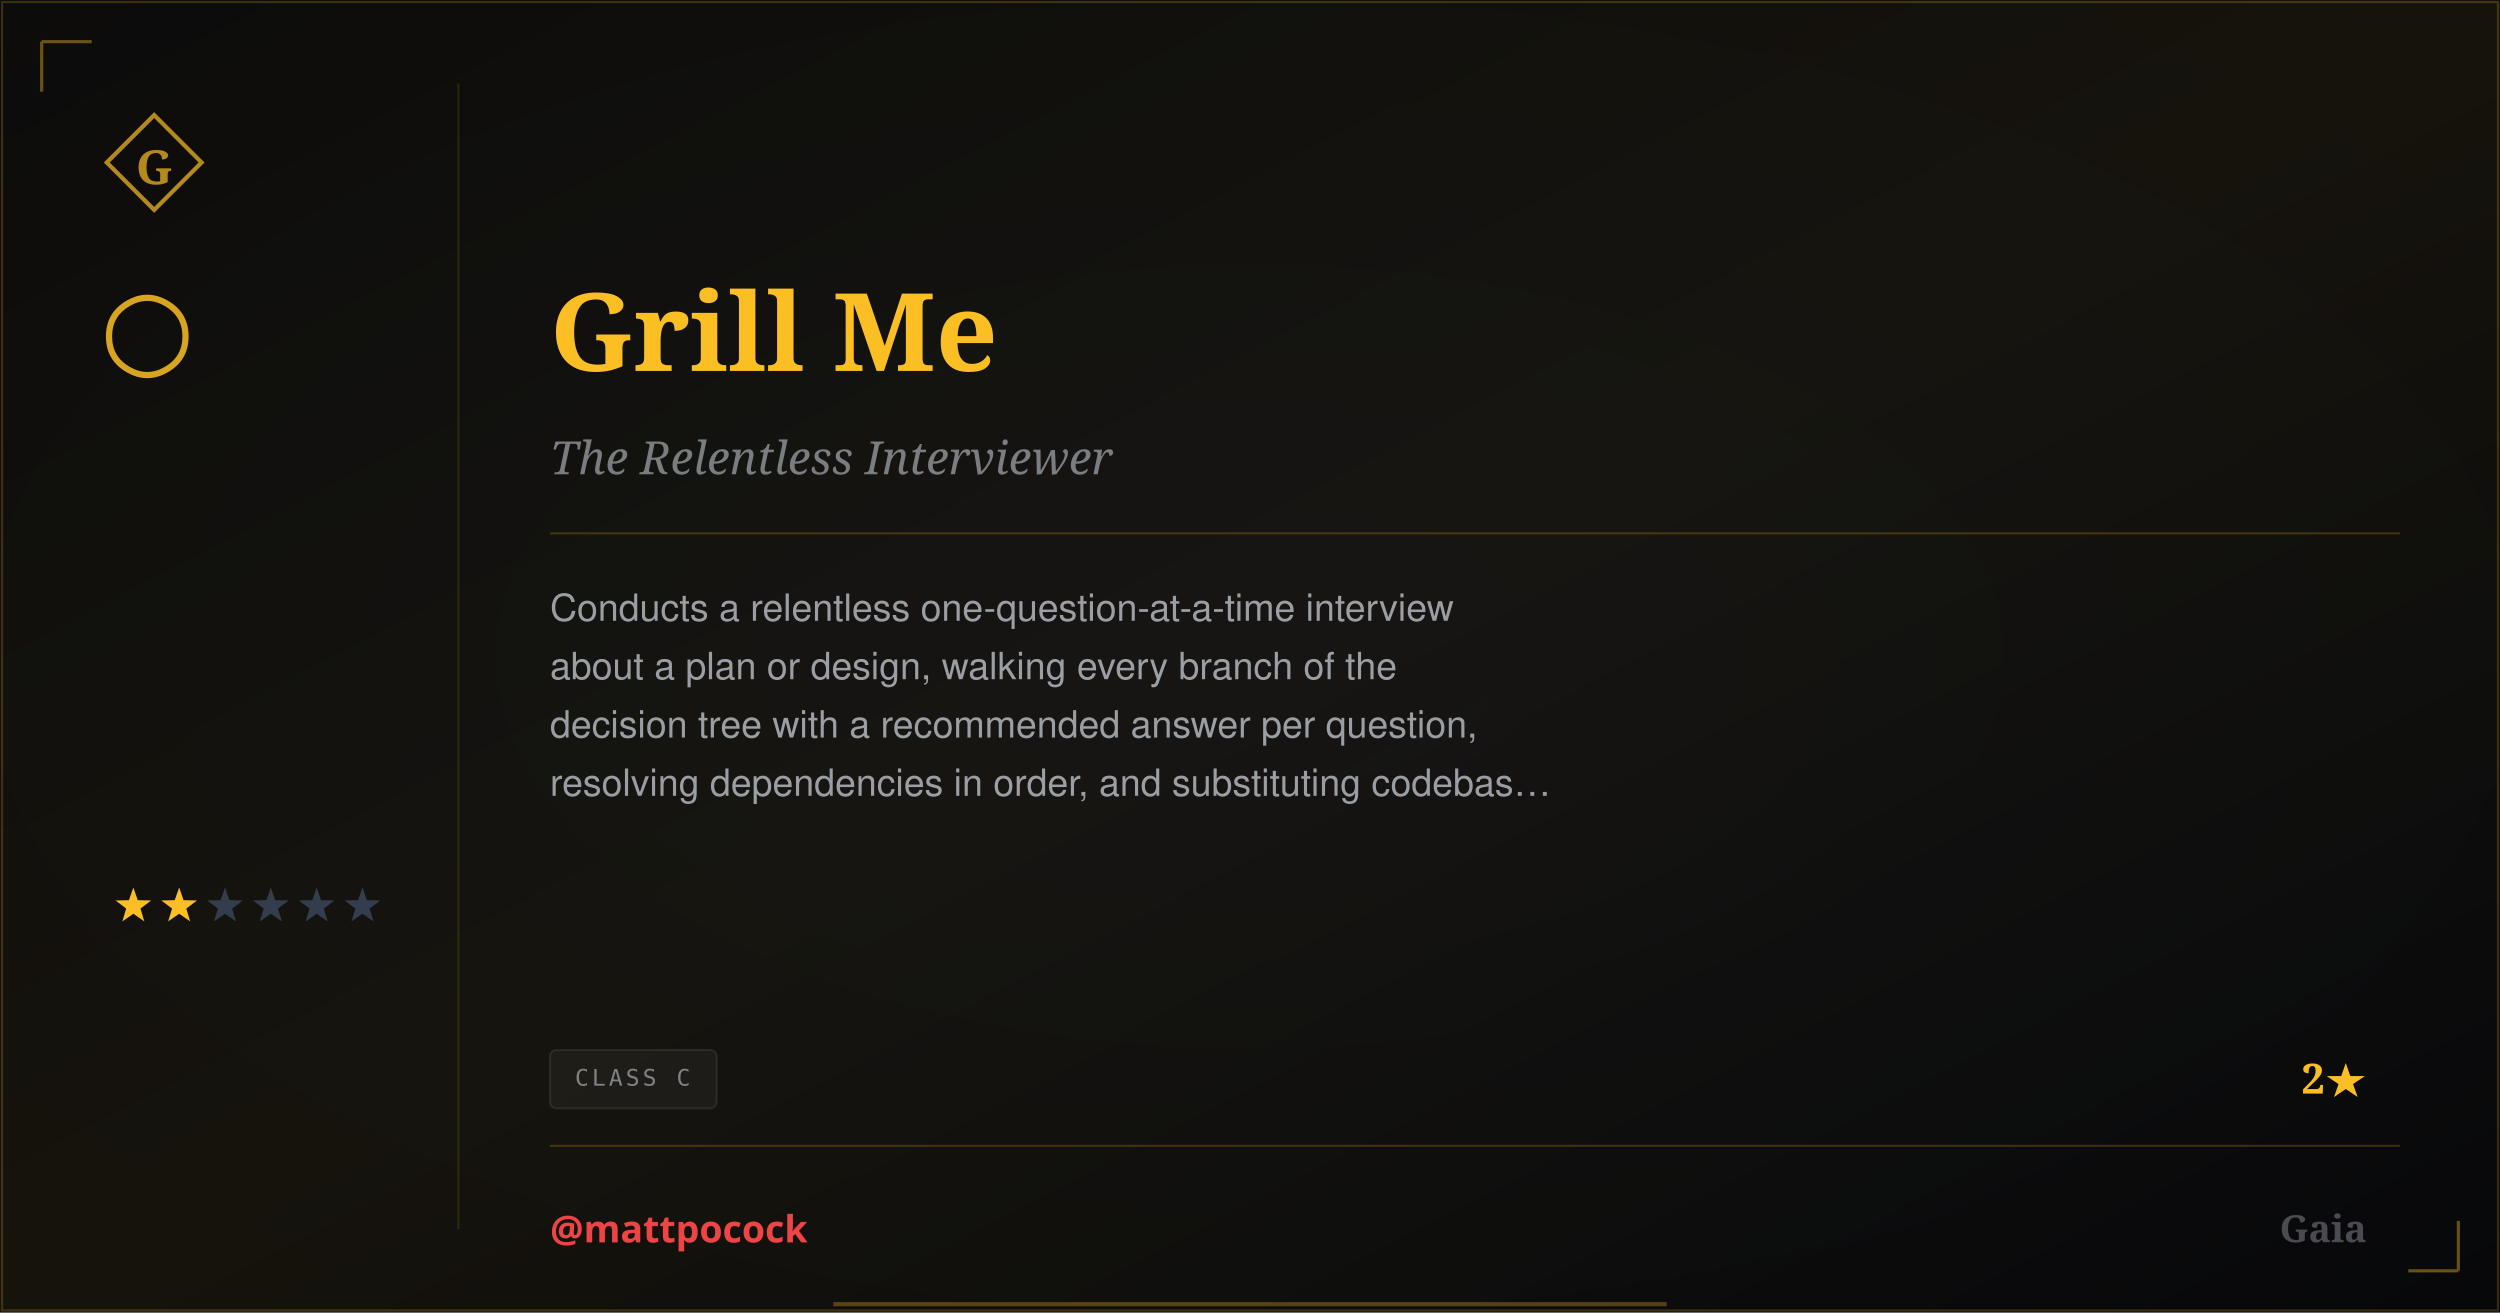
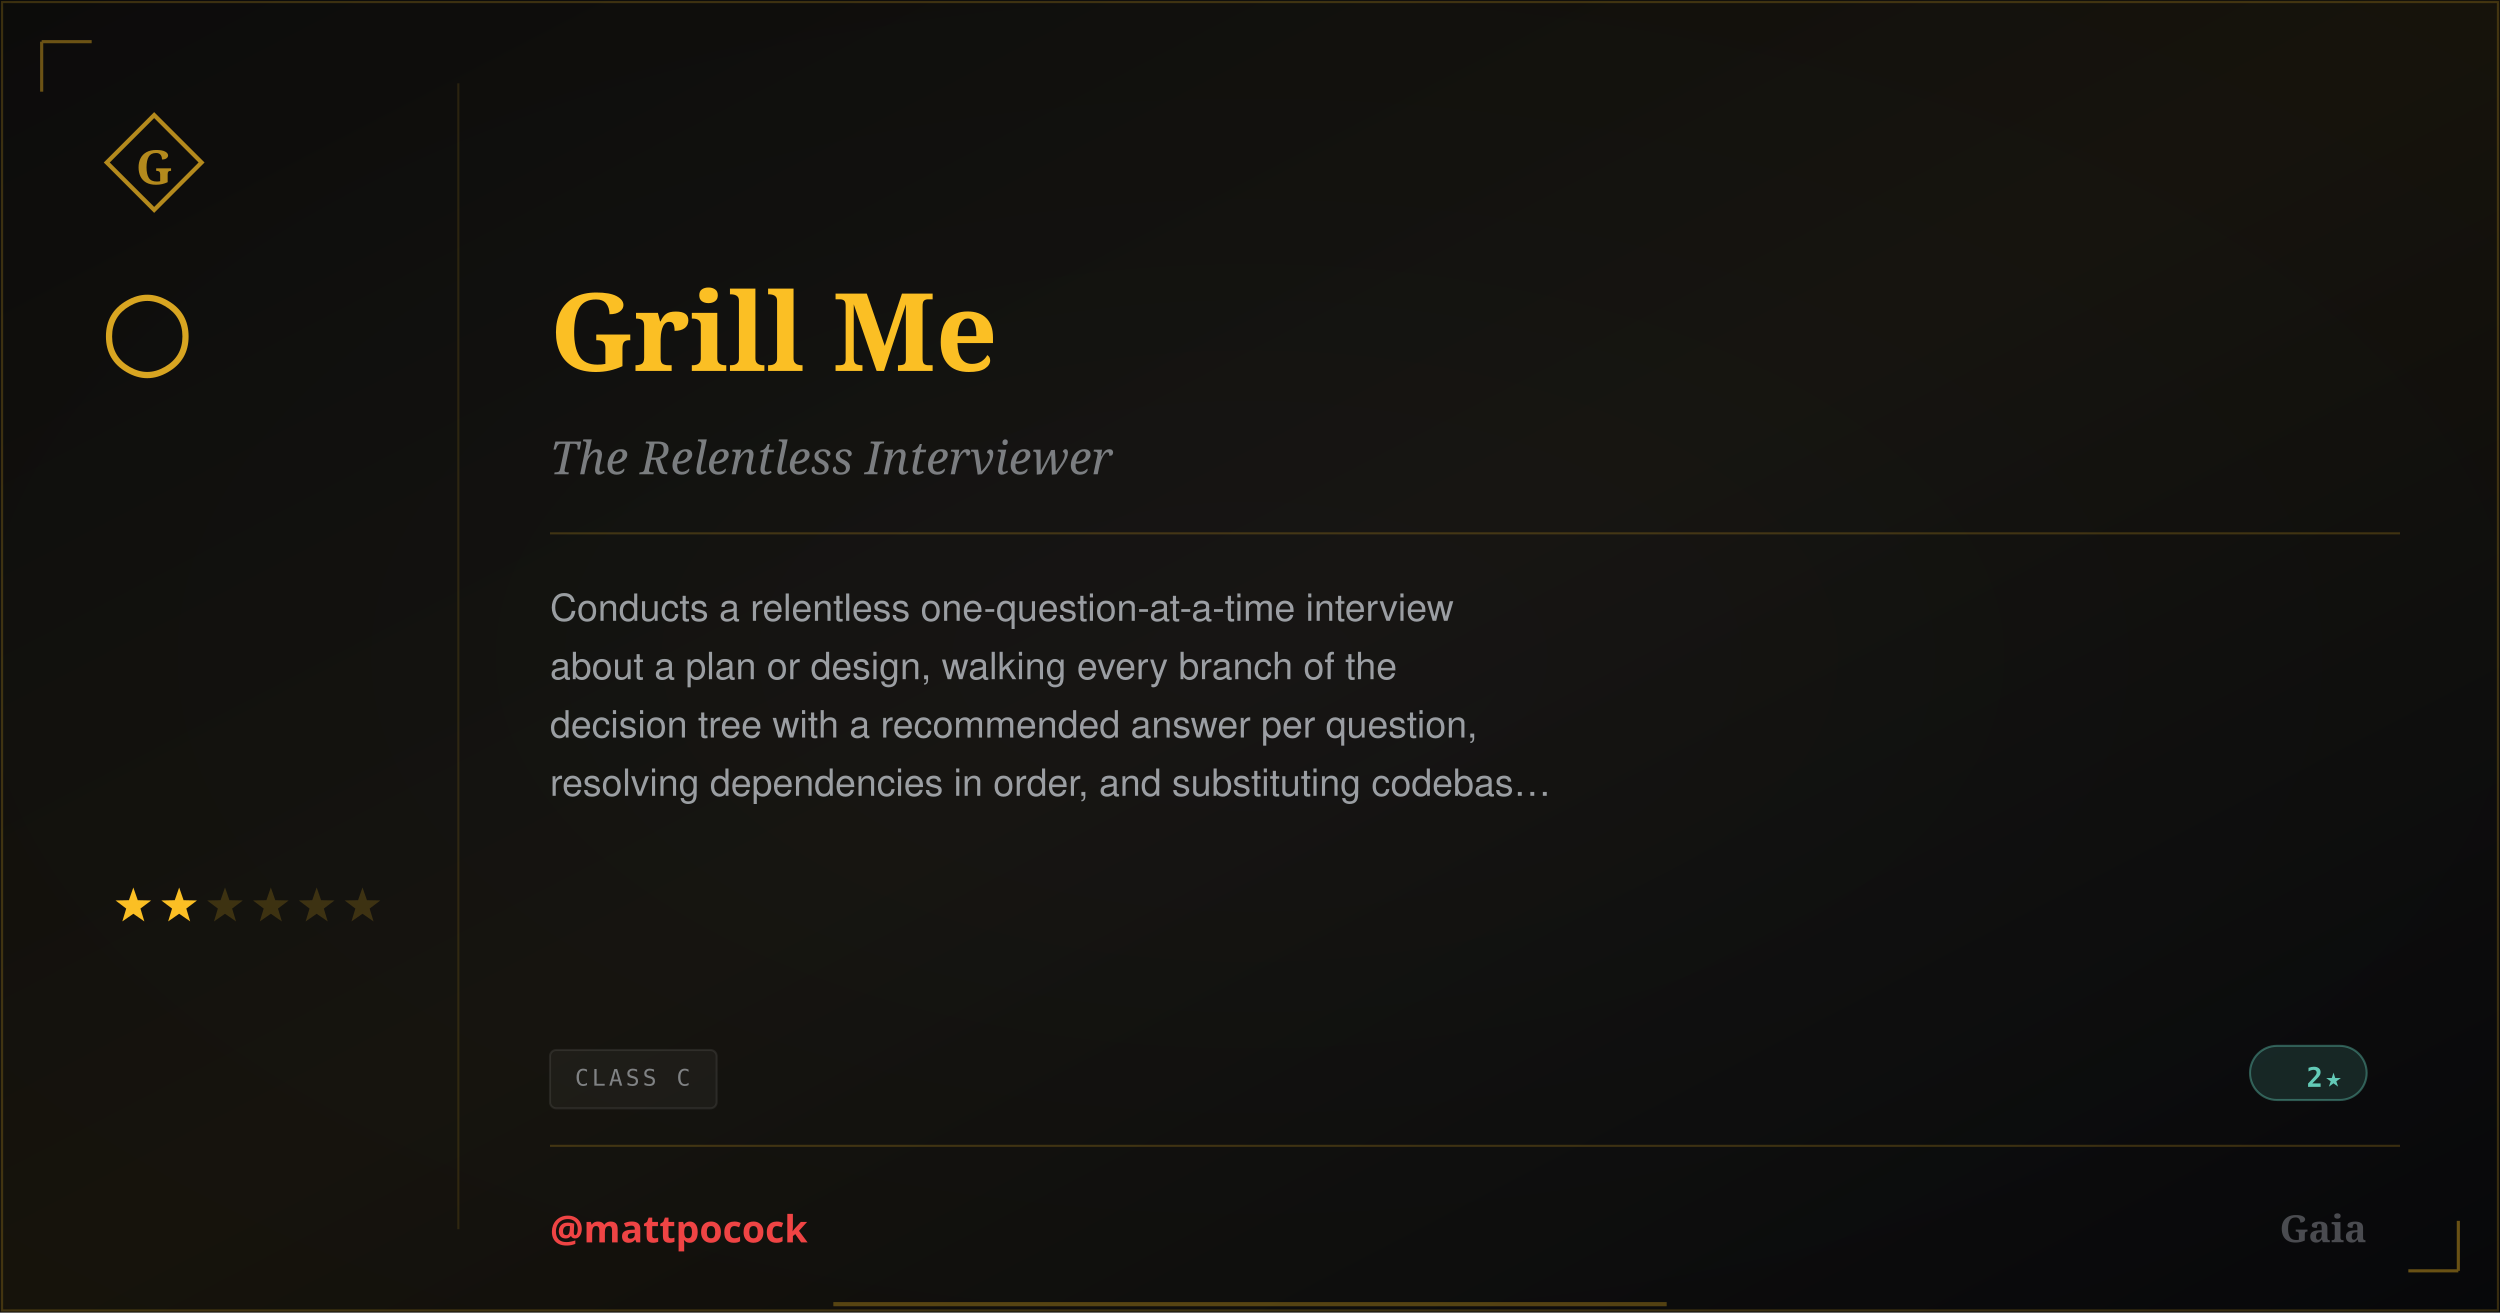
<svg xmlns="http://www.w3.org/2000/svg" width="1200" height="630" viewBox="0 0 1200 630">
  <defs>
    <linearGradient id="grad-mattpocock-grill-me" x1="0" y1="0" x2="1" y2="1">
      <stop offset="0%" stop-color="#fbbf24" stop-opacity="0.04" />
      <stop offset="50%" stop-color="#fbbf24" stop-opacity="0.08" />
      <stop offset="100%" stop-color="#fbbf24" stop-opacity="0.02" />
    </linearGradient>
  </defs>
  <rect width="1200" height="630" fill="#030712" />
  <defs>
    <radialGradient id="vign-mattpocock-grill-me" cx="50%" cy="50%" r="70%">
      <stop offset="0%" stop-color="transparent" />
      <stop offset="100%" stop-color="rgba(0,0,0,0.5)" />
    </radialGradient>
  </defs>
  <rect width="1200" height="630" fill="url(#vign-mattpocock-grill-me)" />
  <rect width="1200" height="630" fill="url(#grad-mattpocock-grill-me)" />
  <rect x="1" y="1" width="1198" height="628" fill="none" stroke="rgba(251,191,36,0.2)" stroke-width="1" />
  <path d="M 20 20 L 20 44 M 20 20 L 44 20" stroke="rgba(251,191,36,0.4)" stroke-width="1.5" fill="none" />
  <path d="M 1180 610 L 1180 586 M 1180 610 L 1156 610" stroke="rgba(251,191,36,0.4)" stroke-width="1.5" fill="none" />
  <svg x="48" y="52" width="52" height="52" viewBox="0 0 64 64">
    <path d="M 32 4 L 60 32 L 32 60 L 4 32 Z" fill="none" stroke="#fbbf24" stroke-width="2.5" stroke-linejoin="miter" opacity="0.7" />
    <text x="32" y="34" font-family="Georgia,serif" font-weight="600" font-size="28" fill="#fbbf24" text-anchor="middle" dominant-baseline="central" opacity="0.7">G</text>
  </svg>
  <text x="48" y="175" font-family="Georgia,serif" font-size="52" fill="#fbbf24" opacity="0.85">○</text>
-   <polygon points="64.00,426.00 66.12,432.09 72.56,432.22 67.42,436.11 69.29,442.28 64.00,438.60 58.71,442.28 60.58,436.11 55.44,432.22 61.88,432.09" fill="#fbbf24" />
-   <polygon points="86.00,426.00 88.12,432.09 94.56,432.22 89.42,436.11 91.29,442.28 86.00,438.60 80.71,442.28 82.58,436.11 77.44,432.22 83.88,432.09" fill="#fbbf24" />
-   <polygon points="108.00,426.00 110.12,432.09 116.56,432.22 111.42,436.11 113.29,442.28 108.00,438.60 102.71,442.28 104.58,436.11 99.44,432.22 105.88,432.09" fill="#333d4d" />
-   <polygon points="130.00,426.00 132.12,432.09 138.56,432.22 133.42,436.11 135.29,442.28 130.00,438.60 124.71,442.28 126.58,436.11 121.44,432.22 127.88,432.09" fill="#333d4d" />
-   <polygon points="152.00,426.00 154.12,432.09 160.56,432.22 155.42,436.11 157.29,442.28 152.00,438.60 146.71,442.28 148.58,436.11 143.44,432.22 149.88,432.09" fill="#333d4d" />
-   <polygon points="174.00,426.00 176.12,432.09 182.56,432.22 177.42,436.11 179.29,442.28 174.00,438.60 168.71,442.28 170.58,436.11 165.44,432.22 171.88,432.09" fill="#333d4d" />
+   <polygon points="64.00,426.00 66.12,432.09 72.56,432.22 67.42,436.11 69.29,442.28 64.00,438.60 58.71,442.28 60.58,436.11 55.44,432.22 61.88,432.09" fill="#fbbf24" opacity="1" />
+   <polygon points="86.00,426.00 88.12,432.09 94.56,432.22 89.42,436.11 91.29,442.28 86.00,438.60 80.71,442.28 82.58,436.11 77.44,432.22 83.88,432.09" fill="#fbbf24" opacity="1" />
+   <polygon points="108.00,426.00 110.12,432.09 116.56,432.22 111.42,436.11 113.29,442.28 108.00,438.60 102.71,442.28 104.58,436.11 99.44,432.22 105.88,432.09" fill="#fbbf24" opacity="0.18" />
+   <polygon points="130.00,426.00 132.12,432.09 138.56,432.22 133.42,436.11 135.29,442.28 130.00,438.60 124.71,442.28 126.58,436.11 121.44,432.22 127.88,432.09" fill="#fbbf24" opacity="0.18" />
+   <polygon points="152.00,426.00 154.12,432.09 160.56,432.22 155.42,436.11 157.29,442.28 152.00,438.60 146.71,442.28 148.58,436.11 143.44,432.22 149.88,432.09" fill="#fbbf24" opacity="0.18" />
+   <polygon points="174.00,426.00 176.12,432.09 182.56,432.22 177.42,436.11 179.29,442.28 174.00,438.60 168.71,442.28 170.58,436.11 165.44,432.22 171.88,432.09" fill="#fbbf24" opacity="0.18" />
  <line x1="220" y1="40" x2="220" y2="590" stroke="rgba(251,191,36,0.12)" stroke-width="1" />
  <text x="264" y="160" font-family="EB Garamond,Georgia,serif" font-size="52" font-weight="600" fill="#fbbf24" dominant-baseline="middle">Grill Me</text>
  <text x="264" y="220" font-family="EB Garamond,Georgia,serif" font-size="22" font-style="italic" fill="rgba(226,232,240,0.5)" dominant-baseline="middle">The Relentless Interviewer</text>
  <line x1="264" y1="256" x2="1152" y2="256" stroke="rgba(251,191,36,0.2)" stroke-width="1" />
  <text x="264" y="298" font-family="Bricolage Grotesque,Helvetica,Arial,sans-serif" font-size="18" fill="rgba(226,232,240,0.65)">
    <tspan x="264" dy="0">Conducts a relentless one-question-at-a-time interview</tspan>
    <tspan x="264" dy="28">about a plan or design, walking every branch of the</tspan>
    <tspan x="264" dy="28">decision tree with a recommended answer per question,</tspan>
    <tspan x="264" dy="28">resolving dependencies in order, and substituting codebas…</tspan>
  </text>
  <rect x="264" y="504" width="80" height="28" rx="3" fill="rgba(255,255,255,0.04)" stroke="rgba(255,255,255,0.08)" stroke-width="1" />
  <text x="276" y="518" font-family="monospace" font-size="11" letter-spacing="1.5" fill="rgba(226,232,240,0.5)" dominant-baseline="middle" text-transform="uppercase">CLASS C</text>
-   <text x="1136" y="518" font-family="EB Garamond,Georgia,serif" font-size="20" font-weight="600" fill="#fbbf24" text-anchor="end" dominant-baseline="middle">2★</text>
+   <rect x="1080" y="502" width="56" height="26" rx="13" fill="rgba(99,202,183,.15)" stroke="rgba(99,202,183,.4)" stroke-width="1" />
+   <text x="1124" y="518" font-family="'Departure Mono','JetBrains Mono',monospace" font-size="13" font-weight="600" letter-spacing="1.2" fill="#63cab7" text-anchor="end" dominant-baseline="middle">2★</text>
  <line x1="264" y1="550" x2="1152" y2="550" stroke="rgba(251,191,36,0.2)" stroke-width="1" />
  <text x="264" y="590" font-family="'Bricolage Grotesque',sans-serif" font-size="18" font-weight="600" fill="#ef4444" dominant-baseline="middle">@mattpocock</text>
  <text x="1136" y="590" font-family="EB Garamond,Georgia,serif" font-size="18" font-weight="600" fill="rgba(226,232,240,0.3)" text-anchor="end" dominant-baseline="middle">Gaia</text>
  <line x1="400" y1="626" x2="800" y2="626" stroke="#fbbf24" stroke-width="2" stroke-opacity="0.3" />
</svg>
